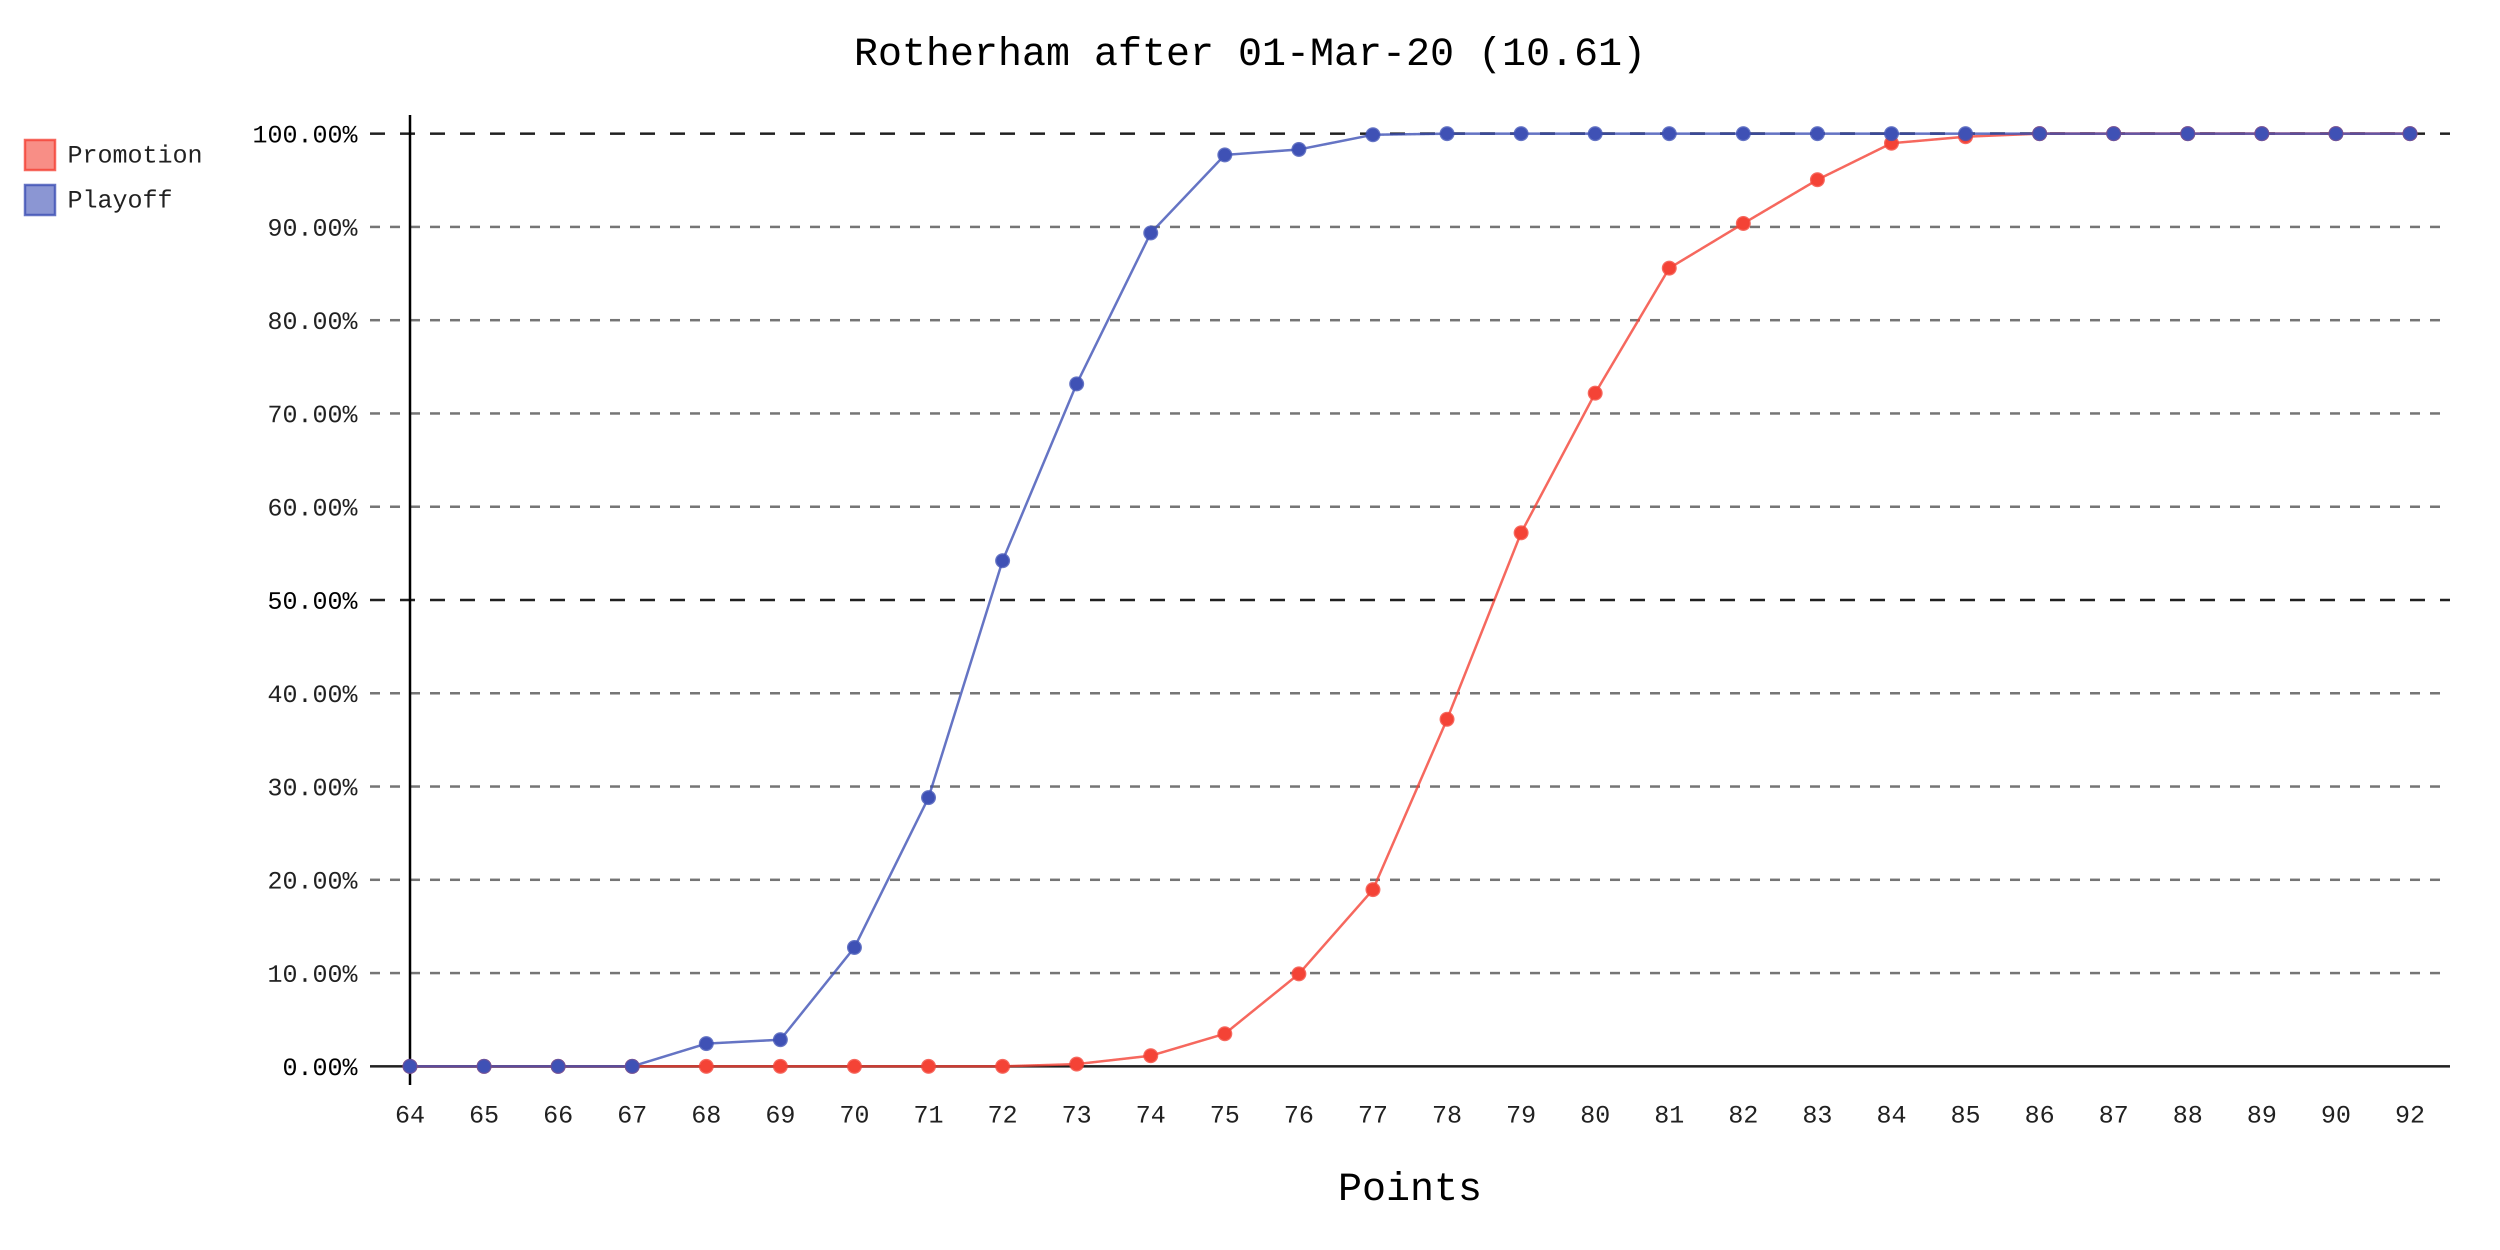
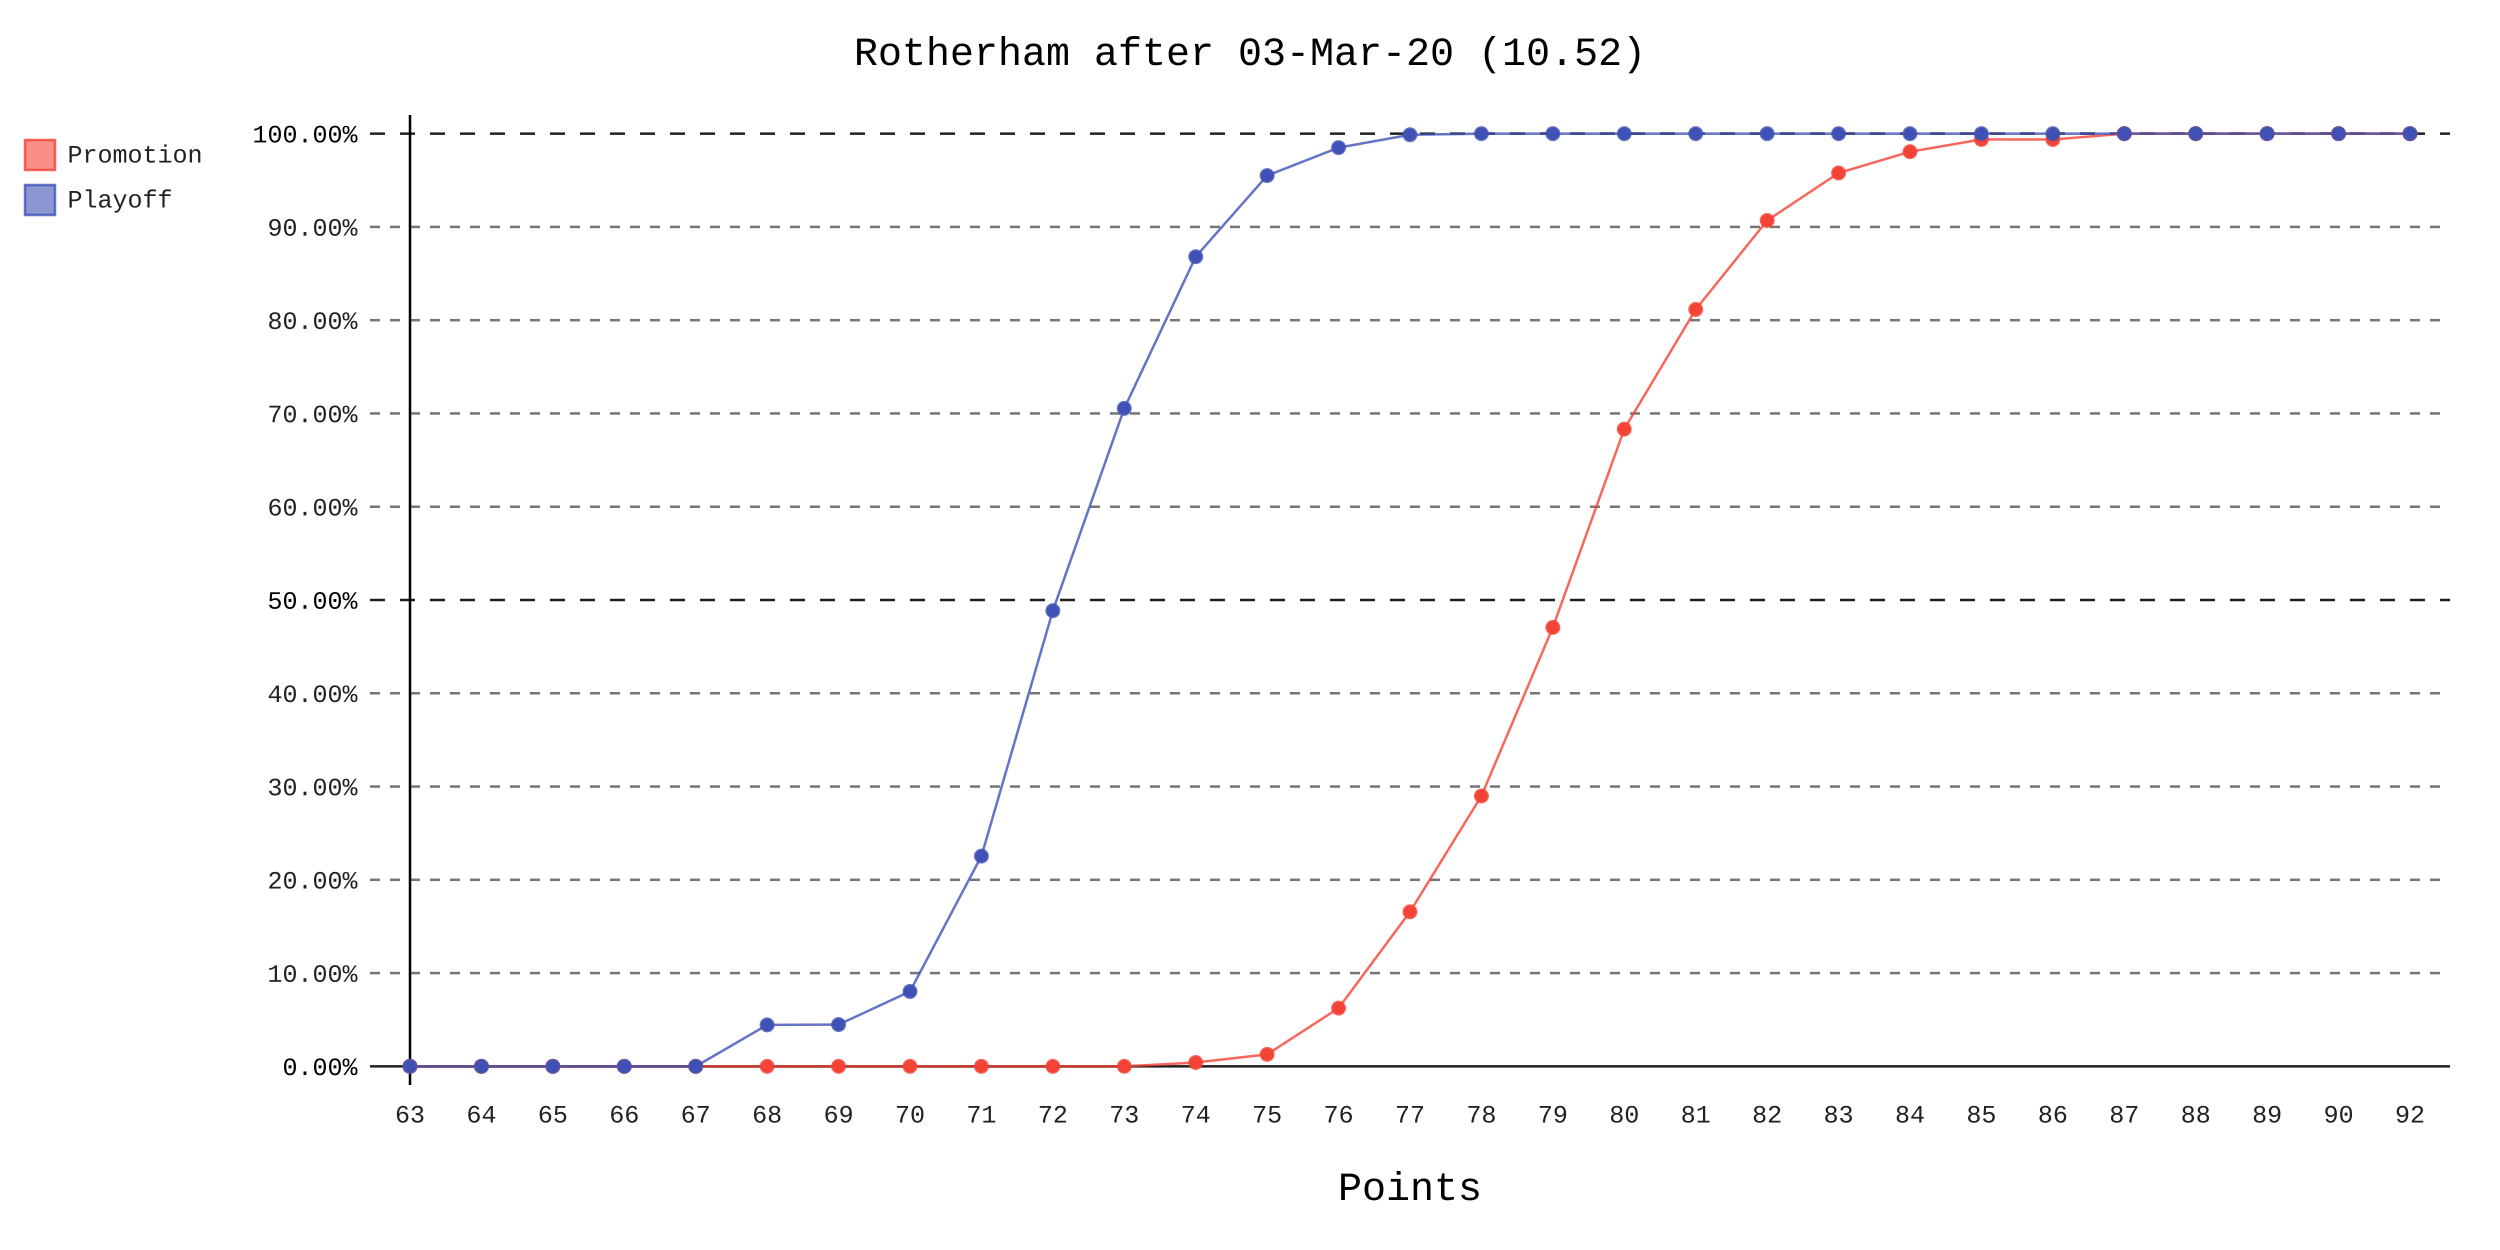
- <svg xmlns="http://www.w3.org/2000/svg" class="pygal-chart" id="chart-65bd70f9-2f46-4584-8e86-1c5d54266db1" viewBox="0 0 1000 500">
+ <svg xmlns="http://www.w3.org/2000/svg" class="pygal-chart" id="chart-bce51959-166b-4267-acb3-3b787c03cec8" viewBox="0 0 1000 500">
  <defs>
-     <style type="text/css">#chart-65bd70f9-2f46-4584-8e86-1c5d54266db1{-webkit-user-select:none;-webkit-font-smoothing:antialiased;font-family:Consolas,"Liberation Mono",Menlo,Courier,monospace}#chart-65bd70f9-2f46-4584-8e86-1c5d54266db1 .title{font-family:Consolas,"Liberation Mono",Menlo,Courier,monospace;font-size:16px}#chart-65bd70f9-2f46-4584-8e86-1c5d54266db1 .legends .legend text{font-family:Consolas,"Liberation Mono",Menlo,Courier,monospace;font-size:10px}#chart-65bd70f9-2f46-4584-8e86-1c5d54266db1 .axis text{font-family:Consolas,"Liberation Mono",Menlo,Courier,monospace;font-size:10px}#chart-65bd70f9-2f46-4584-8e86-1c5d54266db1 .axis text.major{font-family:Consolas,"Liberation Mono",Menlo,Courier,monospace;font-size:10px}#chart-65bd70f9-2f46-4584-8e86-1c5d54266db1 .text-overlay text.value{font-family:Consolas,"Liberation Mono",Menlo,Courier,monospace;font-size:16px}#chart-65bd70f9-2f46-4584-8e86-1c5d54266db1 .text-overlay text.label{font-family:Consolas,"Liberation Mono",Menlo,Courier,monospace;font-size:10px}#chart-65bd70f9-2f46-4584-8e86-1c5d54266db1 .tooltip{font-family:Consolas,"Liberation Mono",Menlo,Courier,monospace;font-size:14px}#chart-65bd70f9-2f46-4584-8e86-1c5d54266db1 text.no_data{font-family:Consolas,"Liberation Mono",Menlo,Courier,monospace;font-size:64px}
- #chart-65bd70f9-2f46-4584-8e86-1c5d54266db1{background-color:transparent}#chart-65bd70f9-2f46-4584-8e86-1c5d54266db1 path,#chart-65bd70f9-2f46-4584-8e86-1c5d54266db1 line,#chart-65bd70f9-2f46-4584-8e86-1c5d54266db1 rect,#chart-65bd70f9-2f46-4584-8e86-1c5d54266db1 circle{-webkit-transition:400ms ease-in;-moz-transition:400ms ease-in;transition:400ms ease-in}#chart-65bd70f9-2f46-4584-8e86-1c5d54266db1 .graph &gt; .background{fill:transparent}#chart-65bd70f9-2f46-4584-8e86-1c5d54266db1 .plot &gt; .background{fill:transparent}#chart-65bd70f9-2f46-4584-8e86-1c5d54266db1 .graph{fill:rgba(0,0,0,.87)}#chart-65bd70f9-2f46-4584-8e86-1c5d54266db1 text.no_data{fill:rgba(0,0,0,1)}#chart-65bd70f9-2f46-4584-8e86-1c5d54266db1 .title{fill:rgba(0,0,0,1)}#chart-65bd70f9-2f46-4584-8e86-1c5d54266db1 .legends .legend text{fill:rgba(0,0,0,.87)}#chart-65bd70f9-2f46-4584-8e86-1c5d54266db1 .legends .legend:hover text{fill:rgba(0,0,0,1)}#chart-65bd70f9-2f46-4584-8e86-1c5d54266db1 .axis .line{stroke:rgba(0,0,0,1)}#chart-65bd70f9-2f46-4584-8e86-1c5d54266db1 .axis .guide.line{stroke:rgba(0,0,0,.54)}#chart-65bd70f9-2f46-4584-8e86-1c5d54266db1 .axis .major.line{stroke:rgba(0,0,0,.87)}#chart-65bd70f9-2f46-4584-8e86-1c5d54266db1 .axis text.major{fill:rgba(0,0,0,1)}#chart-65bd70f9-2f46-4584-8e86-1c5d54266db1 .axis.y .guides:hover .guide.line,#chart-65bd70f9-2f46-4584-8e86-1c5d54266db1 .line-graph .axis.x .guides:hover .guide.line,#chart-65bd70f9-2f46-4584-8e86-1c5d54266db1 .stackedline-graph .axis.x .guides:hover .guide.line,#chart-65bd70f9-2f46-4584-8e86-1c5d54266db1 .xy-graph .axis.x .guides:hover .guide.line{stroke:rgba(0,0,0,1)}#chart-65bd70f9-2f46-4584-8e86-1c5d54266db1 .axis .guides:hover text{fill:rgba(0,0,0,1)}#chart-65bd70f9-2f46-4584-8e86-1c5d54266db1 .reactive{fill-opacity:.6;stroke-opacity:.8}#chart-65bd70f9-2f46-4584-8e86-1c5d54266db1 .ci{stroke:rgba(0,0,0,.87)}#chart-65bd70f9-2f46-4584-8e86-1c5d54266db1 .reactive.active,#chart-65bd70f9-2f46-4584-8e86-1c5d54266db1 .active .reactive{fill-opacity:.9;stroke-opacity:.9;stroke-width:4}#chart-65bd70f9-2f46-4584-8e86-1c5d54266db1 .ci .reactive.active{stroke-width:1.5}#chart-65bd70f9-2f46-4584-8e86-1c5d54266db1 .series text{fill:rgba(0,0,0,1)}#chart-65bd70f9-2f46-4584-8e86-1c5d54266db1 .tooltip rect{fill:transparent;stroke:rgba(0,0,0,1);-webkit-transition:opacity 400ms ease-in;-moz-transition:opacity 400ms ease-in;transition:opacity 400ms ease-in}#chart-65bd70f9-2f46-4584-8e86-1c5d54266db1 .tooltip .label{fill:rgba(0,0,0,.87)}#chart-65bd70f9-2f46-4584-8e86-1c5d54266db1 .tooltip .label{fill:rgba(0,0,0,.87)}#chart-65bd70f9-2f46-4584-8e86-1c5d54266db1 .tooltip .legend{font-size:.8em;fill:rgba(0,0,0,.54)}#chart-65bd70f9-2f46-4584-8e86-1c5d54266db1 .tooltip .x_label{font-size:.6em;fill:rgba(0,0,0,1)}#chart-65bd70f9-2f46-4584-8e86-1c5d54266db1 .tooltip .xlink{font-size:.5em;text-decoration:underline}#chart-65bd70f9-2f46-4584-8e86-1c5d54266db1 .tooltip .value{font-size:1.5em}#chart-65bd70f9-2f46-4584-8e86-1c5d54266db1 .bound{font-size:.5em}#chart-65bd70f9-2f46-4584-8e86-1c5d54266db1 .max-value{font-size:.75em;fill:rgba(0,0,0,.54)}#chart-65bd70f9-2f46-4584-8e86-1c5d54266db1 .map-element{fill:transparent;stroke:rgba(0,0,0,.54) !important}#chart-65bd70f9-2f46-4584-8e86-1c5d54266db1 .map-element .reactive{fill-opacity:inherit;stroke-opacity:inherit}#chart-65bd70f9-2f46-4584-8e86-1c5d54266db1 .color-0,#chart-65bd70f9-2f46-4584-8e86-1c5d54266db1 .color-0 a:visited{stroke:#F44336;fill:#F44336}#chart-65bd70f9-2f46-4584-8e86-1c5d54266db1 .color-1,#chart-65bd70f9-2f46-4584-8e86-1c5d54266db1 .color-1 a:visited{stroke:#3F51B5;fill:#3F51B5}#chart-65bd70f9-2f46-4584-8e86-1c5d54266db1 .text-overlay .color-0 text{fill:black}#chart-65bd70f9-2f46-4584-8e86-1c5d54266db1 .text-overlay .color-1 text{fill:black}
- #chart-65bd70f9-2f46-4584-8e86-1c5d54266db1 text.no_data{text-anchor:middle}#chart-65bd70f9-2f46-4584-8e86-1c5d54266db1 .guide.line{fill:none}#chart-65bd70f9-2f46-4584-8e86-1c5d54266db1 .centered{text-anchor:middle}#chart-65bd70f9-2f46-4584-8e86-1c5d54266db1 .title{text-anchor:middle}#chart-65bd70f9-2f46-4584-8e86-1c5d54266db1 .legends .legend text{fill-opacity:1}#chart-65bd70f9-2f46-4584-8e86-1c5d54266db1 .axis.x text{text-anchor:middle}#chart-65bd70f9-2f46-4584-8e86-1c5d54266db1 .axis.x:not(.web) text[transform]{text-anchor:start}#chart-65bd70f9-2f46-4584-8e86-1c5d54266db1 .axis.x:not(.web) text[transform].backwards{text-anchor:end}#chart-65bd70f9-2f46-4584-8e86-1c5d54266db1 .axis.y text{text-anchor:end}#chart-65bd70f9-2f46-4584-8e86-1c5d54266db1 .axis.y text[transform].backwards{text-anchor:start}#chart-65bd70f9-2f46-4584-8e86-1c5d54266db1 .axis.y2 text{text-anchor:start}#chart-65bd70f9-2f46-4584-8e86-1c5d54266db1 .axis.y2 text[transform].backwards{text-anchor:end}#chart-65bd70f9-2f46-4584-8e86-1c5d54266db1 .axis .guide.line{stroke-dasharray:4,4}#chart-65bd70f9-2f46-4584-8e86-1c5d54266db1 .axis .major.guide.line{stroke-dasharray:6,6}#chart-65bd70f9-2f46-4584-8e86-1c5d54266db1 .horizontal .axis.y .guide.line,#chart-65bd70f9-2f46-4584-8e86-1c5d54266db1 .horizontal .axis.y2 .guide.line,#chart-65bd70f9-2f46-4584-8e86-1c5d54266db1 .vertical .axis.x .guide.line{opacity:0}#chart-65bd70f9-2f46-4584-8e86-1c5d54266db1 .horizontal .axis.always_show .guide.line,#chart-65bd70f9-2f46-4584-8e86-1c5d54266db1 .vertical .axis.always_show .guide.line{opacity:1 !important}#chart-65bd70f9-2f46-4584-8e86-1c5d54266db1 .axis.y .guides:hover .guide.line,#chart-65bd70f9-2f46-4584-8e86-1c5d54266db1 .axis.y2 .guides:hover .guide.line,#chart-65bd70f9-2f46-4584-8e86-1c5d54266db1 .axis.x .guides:hover .guide.line{opacity:1}#chart-65bd70f9-2f46-4584-8e86-1c5d54266db1 .axis .guides:hover text{opacity:1}#chart-65bd70f9-2f46-4584-8e86-1c5d54266db1 .nofill{fill:none}#chart-65bd70f9-2f46-4584-8e86-1c5d54266db1 .subtle-fill{fill-opacity:.2}#chart-65bd70f9-2f46-4584-8e86-1c5d54266db1 .dot{stroke-width:1px;fill-opacity:1}#chart-65bd70f9-2f46-4584-8e86-1c5d54266db1 .dot.active{stroke-width:5px}#chart-65bd70f9-2f46-4584-8e86-1c5d54266db1 .dot.negative{fill:transparent}#chart-65bd70f9-2f46-4584-8e86-1c5d54266db1 text,#chart-65bd70f9-2f46-4584-8e86-1c5d54266db1 tspan{stroke:none !important}#chart-65bd70f9-2f46-4584-8e86-1c5d54266db1 .series text.active{opacity:1}#chart-65bd70f9-2f46-4584-8e86-1c5d54266db1 .tooltip rect{fill-opacity:.95;stroke-width:.5}#chart-65bd70f9-2f46-4584-8e86-1c5d54266db1 .tooltip text{fill-opacity:1}#chart-65bd70f9-2f46-4584-8e86-1c5d54266db1 .showable{visibility:hidden}#chart-65bd70f9-2f46-4584-8e86-1c5d54266db1 .showable.shown{visibility:visible}#chart-65bd70f9-2f46-4584-8e86-1c5d54266db1 .gauge-background{fill:rgba(229,229,229,1);stroke:none}#chart-65bd70f9-2f46-4584-8e86-1c5d54266db1 .bg-lines{stroke:transparent;stroke-width:2px}</style>
+     <style type="text/css">#chart-bce51959-166b-4267-acb3-3b787c03cec8{-webkit-user-select:none;-webkit-font-smoothing:antialiased;font-family:Consolas,"Liberation Mono",Menlo,Courier,monospace}#chart-bce51959-166b-4267-acb3-3b787c03cec8 .title{font-family:Consolas,"Liberation Mono",Menlo,Courier,monospace;font-size:16px}#chart-bce51959-166b-4267-acb3-3b787c03cec8 .legends .legend text{font-family:Consolas,"Liberation Mono",Menlo,Courier,monospace;font-size:10px}#chart-bce51959-166b-4267-acb3-3b787c03cec8 .axis text{font-family:Consolas,"Liberation Mono",Menlo,Courier,monospace;font-size:10px}#chart-bce51959-166b-4267-acb3-3b787c03cec8 .axis text.major{font-family:Consolas,"Liberation Mono",Menlo,Courier,monospace;font-size:10px}#chart-bce51959-166b-4267-acb3-3b787c03cec8 .text-overlay text.value{font-family:Consolas,"Liberation Mono",Menlo,Courier,monospace;font-size:16px}#chart-bce51959-166b-4267-acb3-3b787c03cec8 .text-overlay text.label{font-family:Consolas,"Liberation Mono",Menlo,Courier,monospace;font-size:10px}#chart-bce51959-166b-4267-acb3-3b787c03cec8 .tooltip{font-family:Consolas,"Liberation Mono",Menlo,Courier,monospace;font-size:14px}#chart-bce51959-166b-4267-acb3-3b787c03cec8 text.no_data{font-family:Consolas,"Liberation Mono",Menlo,Courier,monospace;font-size:64px}
+ #chart-bce51959-166b-4267-acb3-3b787c03cec8{background-color:transparent}#chart-bce51959-166b-4267-acb3-3b787c03cec8 path,#chart-bce51959-166b-4267-acb3-3b787c03cec8 line,#chart-bce51959-166b-4267-acb3-3b787c03cec8 rect,#chart-bce51959-166b-4267-acb3-3b787c03cec8 circle{-webkit-transition:400ms ease-in;-moz-transition:400ms ease-in;transition:400ms ease-in}#chart-bce51959-166b-4267-acb3-3b787c03cec8 .graph &gt; .background{fill:transparent}#chart-bce51959-166b-4267-acb3-3b787c03cec8 .plot &gt; .background{fill:transparent}#chart-bce51959-166b-4267-acb3-3b787c03cec8 .graph{fill:rgba(0,0,0,.87)}#chart-bce51959-166b-4267-acb3-3b787c03cec8 text.no_data{fill:rgba(0,0,0,1)}#chart-bce51959-166b-4267-acb3-3b787c03cec8 .title{fill:rgba(0,0,0,1)}#chart-bce51959-166b-4267-acb3-3b787c03cec8 .legends .legend text{fill:rgba(0,0,0,.87)}#chart-bce51959-166b-4267-acb3-3b787c03cec8 .legends .legend:hover text{fill:rgba(0,0,0,1)}#chart-bce51959-166b-4267-acb3-3b787c03cec8 .axis .line{stroke:rgba(0,0,0,1)}#chart-bce51959-166b-4267-acb3-3b787c03cec8 .axis .guide.line{stroke:rgba(0,0,0,.54)}#chart-bce51959-166b-4267-acb3-3b787c03cec8 .axis .major.line{stroke:rgba(0,0,0,.87)}#chart-bce51959-166b-4267-acb3-3b787c03cec8 .axis text.major{fill:rgba(0,0,0,1)}#chart-bce51959-166b-4267-acb3-3b787c03cec8 .axis.y .guides:hover .guide.line,#chart-bce51959-166b-4267-acb3-3b787c03cec8 .line-graph .axis.x .guides:hover .guide.line,#chart-bce51959-166b-4267-acb3-3b787c03cec8 .stackedline-graph .axis.x .guides:hover .guide.line,#chart-bce51959-166b-4267-acb3-3b787c03cec8 .xy-graph .axis.x .guides:hover .guide.line{stroke:rgba(0,0,0,1)}#chart-bce51959-166b-4267-acb3-3b787c03cec8 .axis .guides:hover text{fill:rgba(0,0,0,1)}#chart-bce51959-166b-4267-acb3-3b787c03cec8 .reactive{fill-opacity:.6;stroke-opacity:.8}#chart-bce51959-166b-4267-acb3-3b787c03cec8 .ci{stroke:rgba(0,0,0,.87)}#chart-bce51959-166b-4267-acb3-3b787c03cec8 .reactive.active,#chart-bce51959-166b-4267-acb3-3b787c03cec8 .active .reactive{fill-opacity:.9;stroke-opacity:.9;stroke-width:4}#chart-bce51959-166b-4267-acb3-3b787c03cec8 .ci .reactive.active{stroke-width:1.5}#chart-bce51959-166b-4267-acb3-3b787c03cec8 .series text{fill:rgba(0,0,0,1)}#chart-bce51959-166b-4267-acb3-3b787c03cec8 .tooltip rect{fill:transparent;stroke:rgba(0,0,0,1);-webkit-transition:opacity 400ms ease-in;-moz-transition:opacity 400ms ease-in;transition:opacity 400ms ease-in}#chart-bce51959-166b-4267-acb3-3b787c03cec8 .tooltip .label{fill:rgba(0,0,0,.87)}#chart-bce51959-166b-4267-acb3-3b787c03cec8 .tooltip .label{fill:rgba(0,0,0,.87)}#chart-bce51959-166b-4267-acb3-3b787c03cec8 .tooltip .legend{font-size:.8em;fill:rgba(0,0,0,.54)}#chart-bce51959-166b-4267-acb3-3b787c03cec8 .tooltip .x_label{font-size:.6em;fill:rgba(0,0,0,1)}#chart-bce51959-166b-4267-acb3-3b787c03cec8 .tooltip .xlink{font-size:.5em;text-decoration:underline}#chart-bce51959-166b-4267-acb3-3b787c03cec8 .tooltip .value{font-size:1.5em}#chart-bce51959-166b-4267-acb3-3b787c03cec8 .bound{font-size:.5em}#chart-bce51959-166b-4267-acb3-3b787c03cec8 .max-value{font-size:.75em;fill:rgba(0,0,0,.54)}#chart-bce51959-166b-4267-acb3-3b787c03cec8 .map-element{fill:transparent;stroke:rgba(0,0,0,.54) !important}#chart-bce51959-166b-4267-acb3-3b787c03cec8 .map-element .reactive{fill-opacity:inherit;stroke-opacity:inherit}#chart-bce51959-166b-4267-acb3-3b787c03cec8 .color-0,#chart-bce51959-166b-4267-acb3-3b787c03cec8 .color-0 a:visited{stroke:#F44336;fill:#F44336}#chart-bce51959-166b-4267-acb3-3b787c03cec8 .color-1,#chart-bce51959-166b-4267-acb3-3b787c03cec8 .color-1 a:visited{stroke:#3F51B5;fill:#3F51B5}#chart-bce51959-166b-4267-acb3-3b787c03cec8 .text-overlay .color-0 text{fill:black}#chart-bce51959-166b-4267-acb3-3b787c03cec8 .text-overlay .color-1 text{fill:black}
+ #chart-bce51959-166b-4267-acb3-3b787c03cec8 text.no_data{text-anchor:middle}#chart-bce51959-166b-4267-acb3-3b787c03cec8 .guide.line{fill:none}#chart-bce51959-166b-4267-acb3-3b787c03cec8 .centered{text-anchor:middle}#chart-bce51959-166b-4267-acb3-3b787c03cec8 .title{text-anchor:middle}#chart-bce51959-166b-4267-acb3-3b787c03cec8 .legends .legend text{fill-opacity:1}#chart-bce51959-166b-4267-acb3-3b787c03cec8 .axis.x text{text-anchor:middle}#chart-bce51959-166b-4267-acb3-3b787c03cec8 .axis.x:not(.web) text[transform]{text-anchor:start}#chart-bce51959-166b-4267-acb3-3b787c03cec8 .axis.x:not(.web) text[transform].backwards{text-anchor:end}#chart-bce51959-166b-4267-acb3-3b787c03cec8 .axis.y text{text-anchor:end}#chart-bce51959-166b-4267-acb3-3b787c03cec8 .axis.y text[transform].backwards{text-anchor:start}#chart-bce51959-166b-4267-acb3-3b787c03cec8 .axis.y2 text{text-anchor:start}#chart-bce51959-166b-4267-acb3-3b787c03cec8 .axis.y2 text[transform].backwards{text-anchor:end}#chart-bce51959-166b-4267-acb3-3b787c03cec8 .axis .guide.line{stroke-dasharray:4,4}#chart-bce51959-166b-4267-acb3-3b787c03cec8 .axis .major.guide.line{stroke-dasharray:6,6}#chart-bce51959-166b-4267-acb3-3b787c03cec8 .horizontal .axis.y .guide.line,#chart-bce51959-166b-4267-acb3-3b787c03cec8 .horizontal .axis.y2 .guide.line,#chart-bce51959-166b-4267-acb3-3b787c03cec8 .vertical .axis.x .guide.line{opacity:0}#chart-bce51959-166b-4267-acb3-3b787c03cec8 .horizontal .axis.always_show .guide.line,#chart-bce51959-166b-4267-acb3-3b787c03cec8 .vertical .axis.always_show .guide.line{opacity:1 !important}#chart-bce51959-166b-4267-acb3-3b787c03cec8 .axis.y .guides:hover .guide.line,#chart-bce51959-166b-4267-acb3-3b787c03cec8 .axis.y2 .guides:hover .guide.line,#chart-bce51959-166b-4267-acb3-3b787c03cec8 .axis.x .guides:hover .guide.line{opacity:1}#chart-bce51959-166b-4267-acb3-3b787c03cec8 .axis .guides:hover text{opacity:1}#chart-bce51959-166b-4267-acb3-3b787c03cec8 .nofill{fill:none}#chart-bce51959-166b-4267-acb3-3b787c03cec8 .subtle-fill{fill-opacity:.2}#chart-bce51959-166b-4267-acb3-3b787c03cec8 .dot{stroke-width:1px;fill-opacity:1}#chart-bce51959-166b-4267-acb3-3b787c03cec8 .dot.active{stroke-width:5px}#chart-bce51959-166b-4267-acb3-3b787c03cec8 .dot.negative{fill:transparent}#chart-bce51959-166b-4267-acb3-3b787c03cec8 text,#chart-bce51959-166b-4267-acb3-3b787c03cec8 tspan{stroke:none !important}#chart-bce51959-166b-4267-acb3-3b787c03cec8 .series text.active{opacity:1}#chart-bce51959-166b-4267-acb3-3b787c03cec8 .tooltip rect{fill-opacity:.95;stroke-width:.5}#chart-bce51959-166b-4267-acb3-3b787c03cec8 .tooltip text{fill-opacity:1}#chart-bce51959-166b-4267-acb3-3b787c03cec8 .showable{visibility:hidden}#chart-bce51959-166b-4267-acb3-3b787c03cec8 .showable.shown{visibility:visible}#chart-bce51959-166b-4267-acb3-3b787c03cec8 .gauge-background{fill:rgba(229,229,229,1);stroke:none}#chart-bce51959-166b-4267-acb3-3b787c03cec8 .bg-lines{stroke:transparent;stroke-width:2px}</style>
  </defs>
  <g class="graph line-graph vertical">
    <rect class="background" height="500" width="1000" x="0" y="0" />
    <g class="plot" transform="translate(148, 46)">
      <rect class="background" height="388" width="832.0" x="0" y="0" />
      <g class="axis y always_show">
        <g class="guides">
          <path class="major line" d="M0 380.538 h832" />
          <text class="major" x="-5" y="384.038">0.00%</text>
        </g>
        <g class="guides">
          <path class="guide line" d="M0 343.231 h832" />
          <text class="" x="-5" y="346.731">10.00%</text>
        </g>
        <g class="guides">
          <path class="guide line" d="M0 305.923 h832" />
          <text class="" x="-5" y="309.423">20.00%</text>
        </g>
        <g class="guides">
          <path class="guide line" d="M0 268.615 h832" />
          <text class="" x="-5" y="272.115">30.00%</text>
        </g>
        <g class="guides">
          <path class="guide line" d="M0 231.308 h832" />
          <text class="" x="-5" y="234.808">40.00%</text>
        </g>
        <g class="guides">
          <path class="major guide line" d="M0 194 h832" />
          <text class="major" x="-5" y="197.5">50.00%</text>
        </g>
        <g class="guides">
          <path class="guide line" d="M0 156.692 h832" />
          <text class="" x="-5" y="160.192">60.00%</text>
        </g>
        <g class="guides">
          <path class="guide line" d="M0 119.385 h832" />
          <text class="" x="-5" y="122.885">70.00%</text>
        </g>
        <g class="guides">
          <path class="guide line" d="M0 82.077 h832" />
          <text class="" x="-5" y="85.577">80.00%</text>
        </g>
        <g class="guides">
          <path class="guide line" d="M0 44.769 h832" />
          <text class="" x="-5" y="48.269">90.00%</text>
        </g>
        <g class="guides">
          <path class="major guide line" d="M0 7.462 h832" />
          <text class="major" x="-5" y="10.962">100.00%</text>
        </g>
      </g>
      <g class="axis x">
        <g class="guides">
          <path class="line" d="M16 0 v388" />
-           <text class="" x="16.0" y="403.0">64</text>
-         </g>
-         <g class="guides">
-           <path class="guide line" d="M45.63 0 v388" />
-           <text class="" x="45.63" y="403.0">65</text>
-         </g>
-         <g class="guides">
-           <path class="guide line" d="M75.259 0 v388" />
-           <text class="" x="75.259" y="403.0">66</text>
-         </g>
-         <g class="guides">
-           <path class="guide line" d="M104.889 0 v388" />
-           <text class="" x="104.889" y="403.0">67</text>
-         </g>
-         <g class="guides">
-           <path class="guide line" d="M134.519 0 v388" />
-           <text class="" x="134.519" y="403.0">68</text>
-         </g>
-         <g class="guides">
-           <path class="guide line" d="M164.148 0 v388" />
-           <text class="" x="164.148" y="403.0">69</text>
-         </g>
-         <g class="guides">
-           <path class="guide line" d="M193.778 0 v388" />
-           <text class="" x="193.778" y="403.0">70</text>
-         </g>
-         <g class="guides">
-           <path class="guide line" d="M223.407 0 v388" />
-           <text class="" x="223.407" y="403.0">71</text>
-         </g>
-         <g class="guides">
-           <path class="guide line" d="M253.037 0 v388" />
-           <text class="" x="253.037" y="403.0">72</text>
-         </g>
-         <g class="guides">
-           <path class="guide line" d="M282.667 0 v388" />
-           <text class="" x="282.667" y="403.0">73</text>
-         </g>
-         <g class="guides">
-           <path class="guide line" d="M312.296 0 v388" />
-           <text class="" x="312.296" y="403.0">74</text>
-         </g>
-         <g class="guides">
-           <path class="guide line" d="M341.926 0 v388" />
-           <text class="" x="341.926" y="403.0">75</text>
-         </g>
-         <g class="guides">
-           <path class="guide line" d="M371.556 0 v388" />
-           <text class="" x="371.556" y="403.0">76</text>
-         </g>
-         <g class="guides">
-           <path class="guide line" d="M401.185 0 v388" />
-           <text class="" x="401.185" y="403.0">77</text>
-         </g>
-         <g class="guides">
-           <path class="guide line" d="M430.815 0 v388" />
-           <text class="" x="430.815" y="403.0">78</text>
-         </g>
-         <g class="guides">
-           <path class="guide line" d="M460.444 0 v388" />
-           <text class="" x="460.444" y="403.0">79</text>
-         </g>
-         <g class="guides">
-           <path class="guide line" d="M490.074 0 v388" />
-           <text class="" x="490.074" y="403.0">80</text>
-         </g>
-         <g class="guides">
-           <path class="guide line" d="M519.704 0 v388" />
-           <text class="" x="519.704" y="403.0">81</text>
-         </g>
-         <g class="guides">
-           <path class="guide line" d="M549.333 0 v388" />
-           <text class="" x="549.333" y="403.0">82</text>
-         </g>
-         <g class="guides">
-           <path class="guide line" d="M578.963 0 v388" />
-           <text class="" x="578.963" y="403.0">83</text>
-         </g>
-         <g class="guides">
-           <path class="guide line" d="M608.593 0 v388" />
-           <text class="" x="608.593" y="403.0">84</text>
-         </g>
-         <g class="guides">
-           <path class="guide line" d="M638.222 0 v388" />
-           <text class="" x="638.222" y="403.0">85</text>
-         </g>
-         <g class="guides">
-           <path class="guide line" d="M667.852 0 v388" />
-           <text class="" x="667.852" y="403.0">86</text>
-         </g>
-         <g class="guides">
-           <path class="guide line" d="M697.481 0 v388" />
-           <text class="" x="697.481" y="403.0">87</text>
-         </g>
-         <g class="guides">
-           <path class="guide line" d="M727.111 0 v388" />
-           <text class="" x="727.111" y="403.0">88</text>
-         </g>
-         <g class="guides">
-           <path class="guide line" d="M756.741 0 v388" />
-           <text class="" x="756.741" y="403.0">89</text>
-         </g>
-         <g class="guides">
-           <path class="guide line" d="M786.37 0 v388" />
-           <text class="" x="786.37" y="403.0">90</text>
+           <text class="" x="16.0" y="403.0">63</text>
+         </g>
+         <g class="guides">
+           <path class="guide line" d="M44.571 0 v388" />
+           <text class="" x="44.571" y="403.0">64</text>
+         </g>
+         <g class="guides">
+           <path class="guide line" d="M73.143 0 v388" />
+           <text class="" x="73.143" y="403.0">65</text>
+         </g>
+         <g class="guides">
+           <path class="guide line" d="M101.714 0 v388" />
+           <text class="" x="101.714" y="403.0">66</text>
+         </g>
+         <g class="guides">
+           <path class="guide line" d="M130.286 0 v388" />
+           <text class="" x="130.286" y="403.0">67</text>
+         </g>
+         <g class="guides">
+           <path class="guide line" d="M158.857 0 v388" />
+           <text class="" x="158.857" y="403.0">68</text>
+         </g>
+         <g class="guides">
+           <path class="guide line" d="M187.429 0 v388" />
+           <text class="" x="187.429" y="403.0">69</text>
+         </g>
+         <g class="guides">
+           <path class="guide line" d="M216 0 v388" />
+           <text class="" x="216.0" y="403.0">70</text>
+         </g>
+         <g class="guides">
+           <path class="guide line" d="M244.571 0 v388" />
+           <text class="" x="244.571" y="403.0">71</text>
+         </g>
+         <g class="guides">
+           <path class="guide line" d="M273.143 0 v388" />
+           <text class="" x="273.143" y="403.0">72</text>
+         </g>
+         <g class="guides">
+           <path class="guide line" d="M301.714 0 v388" />
+           <text class="" x="301.714" y="403.0">73</text>
+         </g>
+         <g class="guides">
+           <path class="guide line" d="M330.286 0 v388" />
+           <text class="" x="330.286" y="403.0">74</text>
+         </g>
+         <g class="guides">
+           <path class="guide line" d="M358.857 0 v388" />
+           <text class="" x="358.857" y="403.0">75</text>
+         </g>
+         <g class="guides">
+           <path class="guide line" d="M387.429 0 v388" />
+           <text class="" x="387.429" y="403.0">76</text>
+         </g>
+         <g class="guides">
+           <path class="guide line" d="M416 0 v388" />
+           <text class="" x="416.0" y="403.0">77</text>
+         </g>
+         <g class="guides">
+           <path class="guide line" d="M444.571 0 v388" />
+           <text class="" x="444.571" y="403.0">78</text>
+         </g>
+         <g class="guides">
+           <path class="guide line" d="M473.143 0 v388" />
+           <text class="" x="473.143" y="403.0">79</text>
+         </g>
+         <g class="guides">
+           <path class="guide line" d="M501.714 0 v388" />
+           <text class="" x="501.714" y="403.0">80</text>
+         </g>
+         <g class="guides">
+           <path class="guide line" d="M530.286 0 v388" />
+           <text class="" x="530.286" y="403.0">81</text>
+         </g>
+         <g class="guides">
+           <path class="guide line" d="M558.857 0 v388" />
+           <text class="" x="558.857" y="403.0">82</text>
+         </g>
+         <g class="guides">
+           <path class="guide line" d="M587.429 0 v388" />
+           <text class="" x="587.429" y="403.0">83</text>
+         </g>
+         <g class="guides">
+           <path class="guide line" d="M616 0 v388" />
+           <text class="" x="616.0" y="403.0">84</text>
+         </g>
+         <g class="guides">
+           <path class="guide line" d="M644.571 0 v388" />
+           <text class="" x="644.571" y="403.0">85</text>
+         </g>
+         <g class="guides">
+           <path class="guide line" d="M673.143 0 v388" />
+           <text class="" x="673.143" y="403.0">86</text>
+         </g>
+         <g class="guides">
+           <path class="guide line" d="M701.714 0 v388" />
+           <text class="" x="701.714" y="403.0">87</text>
+         </g>
+         <g class="guides">
+           <path class="guide line" d="M730.286 0 v388" />
+           <text class="" x="730.286" y="403.0">88</text>
+         </g>
+         <g class="guides">
+           <path class="guide line" d="M758.857 0 v388" />
+           <text class="" x="758.857" y="403.0">89</text>
+         </g>
+         <g class="guides">
+           <path class="guide line" d="M787.429 0 v388" />
+           <text class="" x="787.429" y="403.0">90</text>
        </g>
        <g class="guides">
          <path class="guide line" d="M816 0 v388" />
          <text class="" x="816.0" y="403.0">92</text>
        </g>
      </g>
      <g class="series serie-0 color-0">
-         <path class="line reactive nofill" d="M16 380.538 L45.63 380.538 75.259 380.538 104.889 380.538 134.519 380.538 164.148 380.538 193.778 380.538 223.407 380.538 253.037 380.538 282.667 379.629 312.296 376.283 341.926 367.498 371.556 343.547 401.185 309.85 430.815 241.71 460.444 167.127 490.074 111.259 519.704 61.252 549.333 43.384 578.963 25.885 608.593 11.284 638.222 8.681 667.852 7.462 697.481 7.462 727.111 7.462 756.741 7.462 786.37 7.462 816 7.462" />
+         <path class="line reactive nofill" d="M16 380.538 L44.571 380.538 73.143 380.538 101.714 380.538 130.286 380.538 158.857 380.538 187.429 380.538 216 380.538 244.571 380.538 273.143 380.538 301.714 380.538 330.286 379 358.857 375.748 387.429 357.25 416 318.727 444.571 272.371 473.143 204.951 501.714 125.644 530.286 77.777 558.857 42.201 587.429 23.194 616 14.682 644.571 9.772 673.143 9.793 701.714 7.462 730.286 7.462 758.857 7.462 787.429 7.462 816 7.462" />
      </g>
      <g class="series serie-1 color-1">
-         <path class="line reactive nofill" d="M16 380.538 L45.63 380.538 75.259 380.538 104.889 380.538 134.519 371.439 164.148 369.879 193.778 332.989 223.407 273.042 253.037 178.284 282.667 107.555 312.296 47.181 341.926 15.966 371.556 13.777 401.185 7.898 430.815 7.462 460.444 7.462 490.074 7.462 519.704 7.462 549.333 7.462 578.963 7.462 608.593 7.462 638.222 7.462 667.852 7.462 697.481 7.462 727.111 7.462 756.741 7.462 786.37 7.462 816 7.462" />
+         <path class="line reactive nofill" d="M16 380.538 L44.571 380.538 73.143 380.538 101.714 380.538 130.286 380.538 158.857 363.957 187.429 363.834 216 350.583 244.571 296.434 273.143 198.272 301.714 117.346 330.286 56.692 358.857 24.229 387.429 13.051 416 7.903 444.571 7.462 473.143 7.462 501.714 7.462 530.286 7.462 558.857 7.462 587.429 7.462 616 7.462 644.571 7.462 673.143 7.462 701.714 7.462 730.286 7.462 758.857 7.462 787.429 7.462 816 7.462" />
      </g>
    </g>
    <g class="titles">
-       <text class="title plot_title" x="500.0" y="26">Rotherham after 01-Mar-20 (10.61)</text>
+       <text class="title plot_title" x="500.0" y="26">Rotherham after 03-Mar-20 (10.52)</text>
      <text class="title" x="564.0" y="480">Points</text>
    </g>
    <g class="plot overlay" transform="translate(148, 46)">
      <g class="series serie-0 color-0">
        <g class="dots">
          <circle class="dot reactive tooltip-trigger" cx="16.0" cy="380.538" r="2.5" />
        </g>
        <g class="dots">
-           <circle class="dot reactive tooltip-trigger" cx="45.63" cy="380.538" r="2.5" />
-         </g>
-         <g class="dots">
-           <circle class="dot reactive tooltip-trigger" cx="75.259" cy="380.538" r="2.5" />
-         </g>
-         <g class="dots">
-           <circle class="dot reactive tooltip-trigger" cx="104.889" cy="380.538" r="2.5" />
-         </g>
-         <g class="dots">
-           <circle class="dot reactive tooltip-trigger" cx="134.519" cy="380.538" r="2.5" />
-         </g>
-         <g class="dots">
-           <circle class="dot reactive tooltip-trigger" cx="164.148" cy="380.538" r="2.5" />
-         </g>
-         <g class="dots">
-           <circle class="dot reactive tooltip-trigger" cx="193.778" cy="380.538" r="2.5" />
-         </g>
-         <g class="dots">
-           <circle class="dot reactive tooltip-trigger" cx="223.407" cy="380.538" r="2.5" />
-         </g>
-         <g class="dots">
-           <circle class="dot reactive tooltip-trigger" cx="253.037" cy="380.538" r="2.5" />
-         </g>
-         <g class="dots">
-           <circle class="dot reactive tooltip-trigger" cx="282.667" cy="379.629" r="2.5" />
-         </g>
-         <g class="dots">
-           <circle class="dot reactive tooltip-trigger" cx="312.296" cy="376.283" r="2.5" />
-         </g>
-         <g class="dots">
-           <circle class="dot reactive tooltip-trigger" cx="341.926" cy="367.498" r="2.5" />
-         </g>
-         <g class="dots">
-           <circle class="dot reactive tooltip-trigger" cx="371.556" cy="343.547" r="2.5" />
-         </g>
-         <g class="dots">
-           <circle class="dot reactive tooltip-trigger" cx="401.185" cy="309.85" r="2.5" />
-         </g>
-         <g class="dots">
-           <circle class="dot reactive tooltip-trigger" cx="430.815" cy="241.71" r="2.5" />
-         </g>
-         <g class="dots">
-           <circle class="dot reactive tooltip-trigger" cx="460.444" cy="167.127" r="2.5" />
-         </g>
-         <g class="dots">
-           <circle class="dot reactive tooltip-trigger" cx="490.074" cy="111.259" r="2.5" />
-         </g>
-         <g class="dots">
-           <circle class="dot reactive tooltip-trigger" cx="519.704" cy="61.252" r="2.5" />
-         </g>
-         <g class="dots">
-           <circle class="dot reactive tooltip-trigger" cx="549.333" cy="43.384" r="2.5" />
-         </g>
-         <g class="dots">
-           <circle class="dot reactive tooltip-trigger" cx="578.963" cy="25.885" r="2.5" />
-         </g>
-         <g class="dots">
-           <circle class="dot reactive tooltip-trigger" cx="608.593" cy="11.284" r="2.5" />
-         </g>
-         <g class="dots">
-           <circle class="dot reactive tooltip-trigger" cx="638.222" cy="8.681" r="2.5" />
-         </g>
-         <g class="dots">
-           <circle class="dot reactive tooltip-trigger" cx="667.852" cy="7.462" r="2.5" />
-         </g>
-         <g class="dots">
-           <circle class="dot reactive tooltip-trigger" cx="697.481" cy="7.462" r="2.5" />
-         </g>
-         <g class="dots">
-           <circle class="dot reactive tooltip-trigger" cx="727.111" cy="7.462" r="2.5" />
-         </g>
-         <g class="dots">
-           <circle class="dot reactive tooltip-trigger" cx="756.741" cy="7.462" r="2.5" />
-         </g>
-         <g class="dots">
-           <circle class="dot reactive tooltip-trigger" cx="786.37" cy="7.462" r="2.5" />
+           <circle class="dot reactive tooltip-trigger" cx="44.571" cy="380.538" r="2.5" />
+         </g>
+         <g class="dots">
+           <circle class="dot reactive tooltip-trigger" cx="73.143" cy="380.538" r="2.5" />
+         </g>
+         <g class="dots">
+           <circle class="dot reactive tooltip-trigger" cx="101.714" cy="380.538" r="2.5" />
+         </g>
+         <g class="dots">
+           <circle class="dot reactive tooltip-trigger" cx="130.286" cy="380.538" r="2.5" />
+         </g>
+         <g class="dots">
+           <circle class="dot reactive tooltip-trigger" cx="158.857" cy="380.538" r="2.5" />
+         </g>
+         <g class="dots">
+           <circle class="dot reactive tooltip-trigger" cx="187.429" cy="380.538" r="2.5" />
+         </g>
+         <g class="dots">
+           <circle class="dot reactive tooltip-trigger" cx="216.0" cy="380.538" r="2.5" />
+         </g>
+         <g class="dots">
+           <circle class="dot reactive tooltip-trigger" cx="244.571" cy="380.538" r="2.5" />
+         </g>
+         <g class="dots">
+           <circle class="dot reactive tooltip-trigger" cx="273.143" cy="380.538" r="2.5" />
+         </g>
+         <g class="dots">
+           <circle class="dot reactive tooltip-trigger" cx="301.714" cy="380.538" r="2.5" />
+         </g>
+         <g class="dots">
+           <circle class="dot reactive tooltip-trigger" cx="330.286" cy="379.0" r="2.5" />
+         </g>
+         <g class="dots">
+           <circle class="dot reactive tooltip-trigger" cx="358.857" cy="375.748" r="2.5" />
+         </g>
+         <g class="dots">
+           <circle class="dot reactive tooltip-trigger" cx="387.429" cy="357.25" r="2.5" />
+         </g>
+         <g class="dots">
+           <circle class="dot reactive tooltip-trigger" cx="416.0" cy="318.727" r="2.5" />
+         </g>
+         <g class="dots">
+           <circle class="dot reactive tooltip-trigger" cx="444.571" cy="272.371" r="2.5" />
+         </g>
+         <g class="dots">
+           <circle class="dot reactive tooltip-trigger" cx="473.143" cy="204.951" r="2.5" />
+         </g>
+         <g class="dots">
+           <circle class="dot reactive tooltip-trigger" cx="501.714" cy="125.644" r="2.5" />
+         </g>
+         <g class="dots">
+           <circle class="dot reactive tooltip-trigger" cx="530.286" cy="77.777" r="2.5" />
+         </g>
+         <g class="dots">
+           <circle class="dot reactive tooltip-trigger" cx="558.857" cy="42.201" r="2.5" />
+         </g>
+         <g class="dots">
+           <circle class="dot reactive tooltip-trigger" cx="587.429" cy="23.194" r="2.5" />
+         </g>
+         <g class="dots">
+           <circle class="dot reactive tooltip-trigger" cx="616.0" cy="14.682" r="2.5" />
+         </g>
+         <g class="dots">
+           <circle class="dot reactive tooltip-trigger" cx="644.571" cy="9.772" r="2.5" />
+         </g>
+         <g class="dots">
+           <circle class="dot reactive tooltip-trigger" cx="673.143" cy="9.793" r="2.5" />
+         </g>
+         <g class="dots">
+           <circle class="dot reactive tooltip-trigger" cx="701.714" cy="7.462" r="2.5" />
+         </g>
+         <g class="dots">
+           <circle class="dot reactive tooltip-trigger" cx="730.286" cy="7.462" r="2.5" />
+         </g>
+         <g class="dots">
+           <circle class="dot reactive tooltip-trigger" cx="758.857" cy="7.462" r="2.5" />
+         </g>
+         <g class="dots">
+           <circle class="dot reactive tooltip-trigger" cx="787.429" cy="7.462" r="2.5" />
        </g>
        <g class="dots">
          <circle class="dot reactive tooltip-trigger" cx="816.0" cy="7.462" r="2.5" />
        </g>
      </g>
      <g class="series serie-1 color-1">
        <g class="dots">
          <circle class="dot reactive tooltip-trigger" cx="16.0" cy="380.538" r="2.5" />
        </g>
        <g class="dots">
-           <circle class="dot reactive tooltip-trigger" cx="45.63" cy="380.538" r="2.5" />
-         </g>
-         <g class="dots">
-           <circle class="dot reactive tooltip-trigger" cx="75.259" cy="380.538" r="2.5" />
-         </g>
-         <g class="dots">
-           <circle class="dot reactive tooltip-trigger" cx="104.889" cy="380.538" r="2.5" />
-         </g>
-         <g class="dots">
-           <circle class="dot reactive tooltip-trigger" cx="134.519" cy="371.439" r="2.5" />
-         </g>
-         <g class="dots">
-           <circle class="dot reactive tooltip-trigger" cx="164.148" cy="369.879" r="2.5" />
-         </g>
-         <g class="dots">
-           <circle class="dot reactive tooltip-trigger" cx="193.778" cy="332.989" r="2.5" />
-         </g>
-         <g class="dots">
-           <circle class="dot reactive tooltip-trigger" cx="223.407" cy="273.042" r="2.5" />
-         </g>
-         <g class="dots">
-           <circle class="dot reactive tooltip-trigger" cx="253.037" cy="178.284" r="2.5" />
-         </g>
-         <g class="dots">
-           <circle class="dot reactive tooltip-trigger" cx="282.667" cy="107.555" r="2.5" />
-         </g>
-         <g class="dots">
-           <circle class="dot reactive tooltip-trigger" cx="312.296" cy="47.181" r="2.5" />
-         </g>
-         <g class="dots">
-           <circle class="dot reactive tooltip-trigger" cx="341.926" cy="15.966" r="2.5" />
-         </g>
-         <g class="dots">
-           <circle class="dot reactive tooltip-trigger" cx="371.556" cy="13.777" r="2.5" />
-         </g>
-         <g class="dots">
-           <circle class="dot reactive tooltip-trigger" cx="401.185" cy="7.898" r="2.5" />
-         </g>
-         <g class="dots">
-           <circle class="dot reactive tooltip-trigger" cx="430.815" cy="7.462" r="2.5" />
-         </g>
-         <g class="dots">
-           <circle class="dot reactive tooltip-trigger" cx="460.444" cy="7.462" r="2.5" />
-         </g>
-         <g class="dots">
-           <circle class="dot reactive tooltip-trigger" cx="490.074" cy="7.462" r="2.5" />
-         </g>
-         <g class="dots">
-           <circle class="dot reactive tooltip-trigger" cx="519.704" cy="7.462" r="2.5" />
-         </g>
-         <g class="dots">
-           <circle class="dot reactive tooltip-trigger" cx="549.333" cy="7.462" r="2.5" />
-         </g>
-         <g class="dots">
-           <circle class="dot reactive tooltip-trigger" cx="578.963" cy="7.462" r="2.5" />
-         </g>
-         <g class="dots">
-           <circle class="dot reactive tooltip-trigger" cx="608.593" cy="7.462" r="2.5" />
-         </g>
-         <g class="dots">
-           <circle class="dot reactive tooltip-trigger" cx="638.222" cy="7.462" r="2.5" />
-         </g>
-         <g class="dots">
-           <circle class="dot reactive tooltip-trigger" cx="667.852" cy="7.462" r="2.5" />
-         </g>
-         <g class="dots">
-           <circle class="dot reactive tooltip-trigger" cx="697.481" cy="7.462" r="2.5" />
-         </g>
-         <g class="dots">
-           <circle class="dot reactive tooltip-trigger" cx="727.111" cy="7.462" r="2.5" />
-         </g>
-         <g class="dots">
-           <circle class="dot reactive tooltip-trigger" cx="756.741" cy="7.462" r="2.5" />
-         </g>
-         <g class="dots">
-           <circle class="dot reactive tooltip-trigger" cx="786.37" cy="7.462" r="2.5" />
+           <circle class="dot reactive tooltip-trigger" cx="44.571" cy="380.538" r="2.5" />
+         </g>
+         <g class="dots">
+           <circle class="dot reactive tooltip-trigger" cx="73.143" cy="380.538" r="2.5" />
+         </g>
+         <g class="dots">
+           <circle class="dot reactive tooltip-trigger" cx="101.714" cy="380.538" r="2.5" />
+         </g>
+         <g class="dots">
+           <circle class="dot reactive tooltip-trigger" cx="130.286" cy="380.538" r="2.5" />
+         </g>
+         <g class="dots">
+           <circle class="dot reactive tooltip-trigger" cx="158.857" cy="363.957" r="2.5" />
+         </g>
+         <g class="dots">
+           <circle class="dot reactive tooltip-trigger" cx="187.429" cy="363.834" r="2.5" />
+         </g>
+         <g class="dots">
+           <circle class="dot reactive tooltip-trigger" cx="216.0" cy="350.583" r="2.5" />
+         </g>
+         <g class="dots">
+           <circle class="dot reactive tooltip-trigger" cx="244.571" cy="296.434" r="2.5" />
+         </g>
+         <g class="dots">
+           <circle class="dot reactive tooltip-trigger" cx="273.143" cy="198.272" r="2.5" />
+         </g>
+         <g class="dots">
+           <circle class="dot reactive tooltip-trigger" cx="301.714" cy="117.346" r="2.5" />
+         </g>
+         <g class="dots">
+           <circle class="dot reactive tooltip-trigger" cx="330.286" cy="56.692" r="2.5" />
+         </g>
+         <g class="dots">
+           <circle class="dot reactive tooltip-trigger" cx="358.857" cy="24.229" r="2.5" />
+         </g>
+         <g class="dots">
+           <circle class="dot reactive tooltip-trigger" cx="387.429" cy="13.051" r="2.5" />
+         </g>
+         <g class="dots">
+           <circle class="dot reactive tooltip-trigger" cx="416.0" cy="7.903" r="2.5" />
+         </g>
+         <g class="dots">
+           <circle class="dot reactive tooltip-trigger" cx="444.571" cy="7.462" r="2.5" />
+         </g>
+         <g class="dots">
+           <circle class="dot reactive tooltip-trigger" cx="473.143" cy="7.462" r="2.5" />
+         </g>
+         <g class="dots">
+           <circle class="dot reactive tooltip-trigger" cx="501.714" cy="7.462" r="2.5" />
+         </g>
+         <g class="dots">
+           <circle class="dot reactive tooltip-trigger" cx="530.286" cy="7.462" r="2.5" />
+         </g>
+         <g class="dots">
+           <circle class="dot reactive tooltip-trigger" cx="558.857" cy="7.462" r="2.5" />
+         </g>
+         <g class="dots">
+           <circle class="dot reactive tooltip-trigger" cx="587.429" cy="7.462" r="2.5" />
+         </g>
+         <g class="dots">
+           <circle class="dot reactive tooltip-trigger" cx="616.0" cy="7.462" r="2.5" />
+         </g>
+         <g class="dots">
+           <circle class="dot reactive tooltip-trigger" cx="644.571" cy="7.462" r="2.5" />
+         </g>
+         <g class="dots">
+           <circle class="dot reactive tooltip-trigger" cx="673.143" cy="7.462" r="2.5" />
+         </g>
+         <g class="dots">
+           <circle class="dot reactive tooltip-trigger" cx="701.714" cy="7.462" r="2.5" />
+         </g>
+         <g class="dots">
+           <circle class="dot reactive tooltip-trigger" cx="730.286" cy="7.462" r="2.5" />
+         </g>
+         <g class="dots">
+           <circle class="dot reactive tooltip-trigger" cx="758.857" cy="7.462" r="2.5" />
+         </g>
+         <g class="dots">
+           <circle class="dot reactive tooltip-trigger" cx="787.429" cy="7.462" r="2.5" />
        </g>
        <g class="dots">
          <circle class="dot reactive tooltip-trigger" cx="816.0" cy="7.462" r="2.5" />
        </g>
      </g>
    </g>
    <g class="plot text-overlay" transform="translate(148, 46)">
      <g class="series serie-0 color-0" />
      <g class="series serie-1 color-1" />
    </g>
    <g class="plot tooltip-overlay" transform="translate(148, 46)">
      <g class="tooltip" style="opacity: 0" transform="translate(0 0)">
        <rect class="tooltip-box" height="0" rx="0" ry="0" width="0" />
        <g class="text" />
      </g>
    </g>
    <g class="legends" transform="translate(10, 56)">
      <g class="legend reactive activate-serie" id="activate-serie-0">
        <rect class="color-0 reactive" height="12" width="12" x="0.0" y="0.0" />
        <text x="17.0" y="9.0">Promotion</text>
      </g>
      <g class="legend reactive activate-serie" id="activate-serie-1">
        <rect class="color-1 reactive" height="12" width="12" x="0.0" y="18.0" />
        <text x="17.0" y="27.0">Playoff</text>
      </g>
    </g>
    <g class="legends" transform="translate(990, 56)" />
  </g>
</svg>
